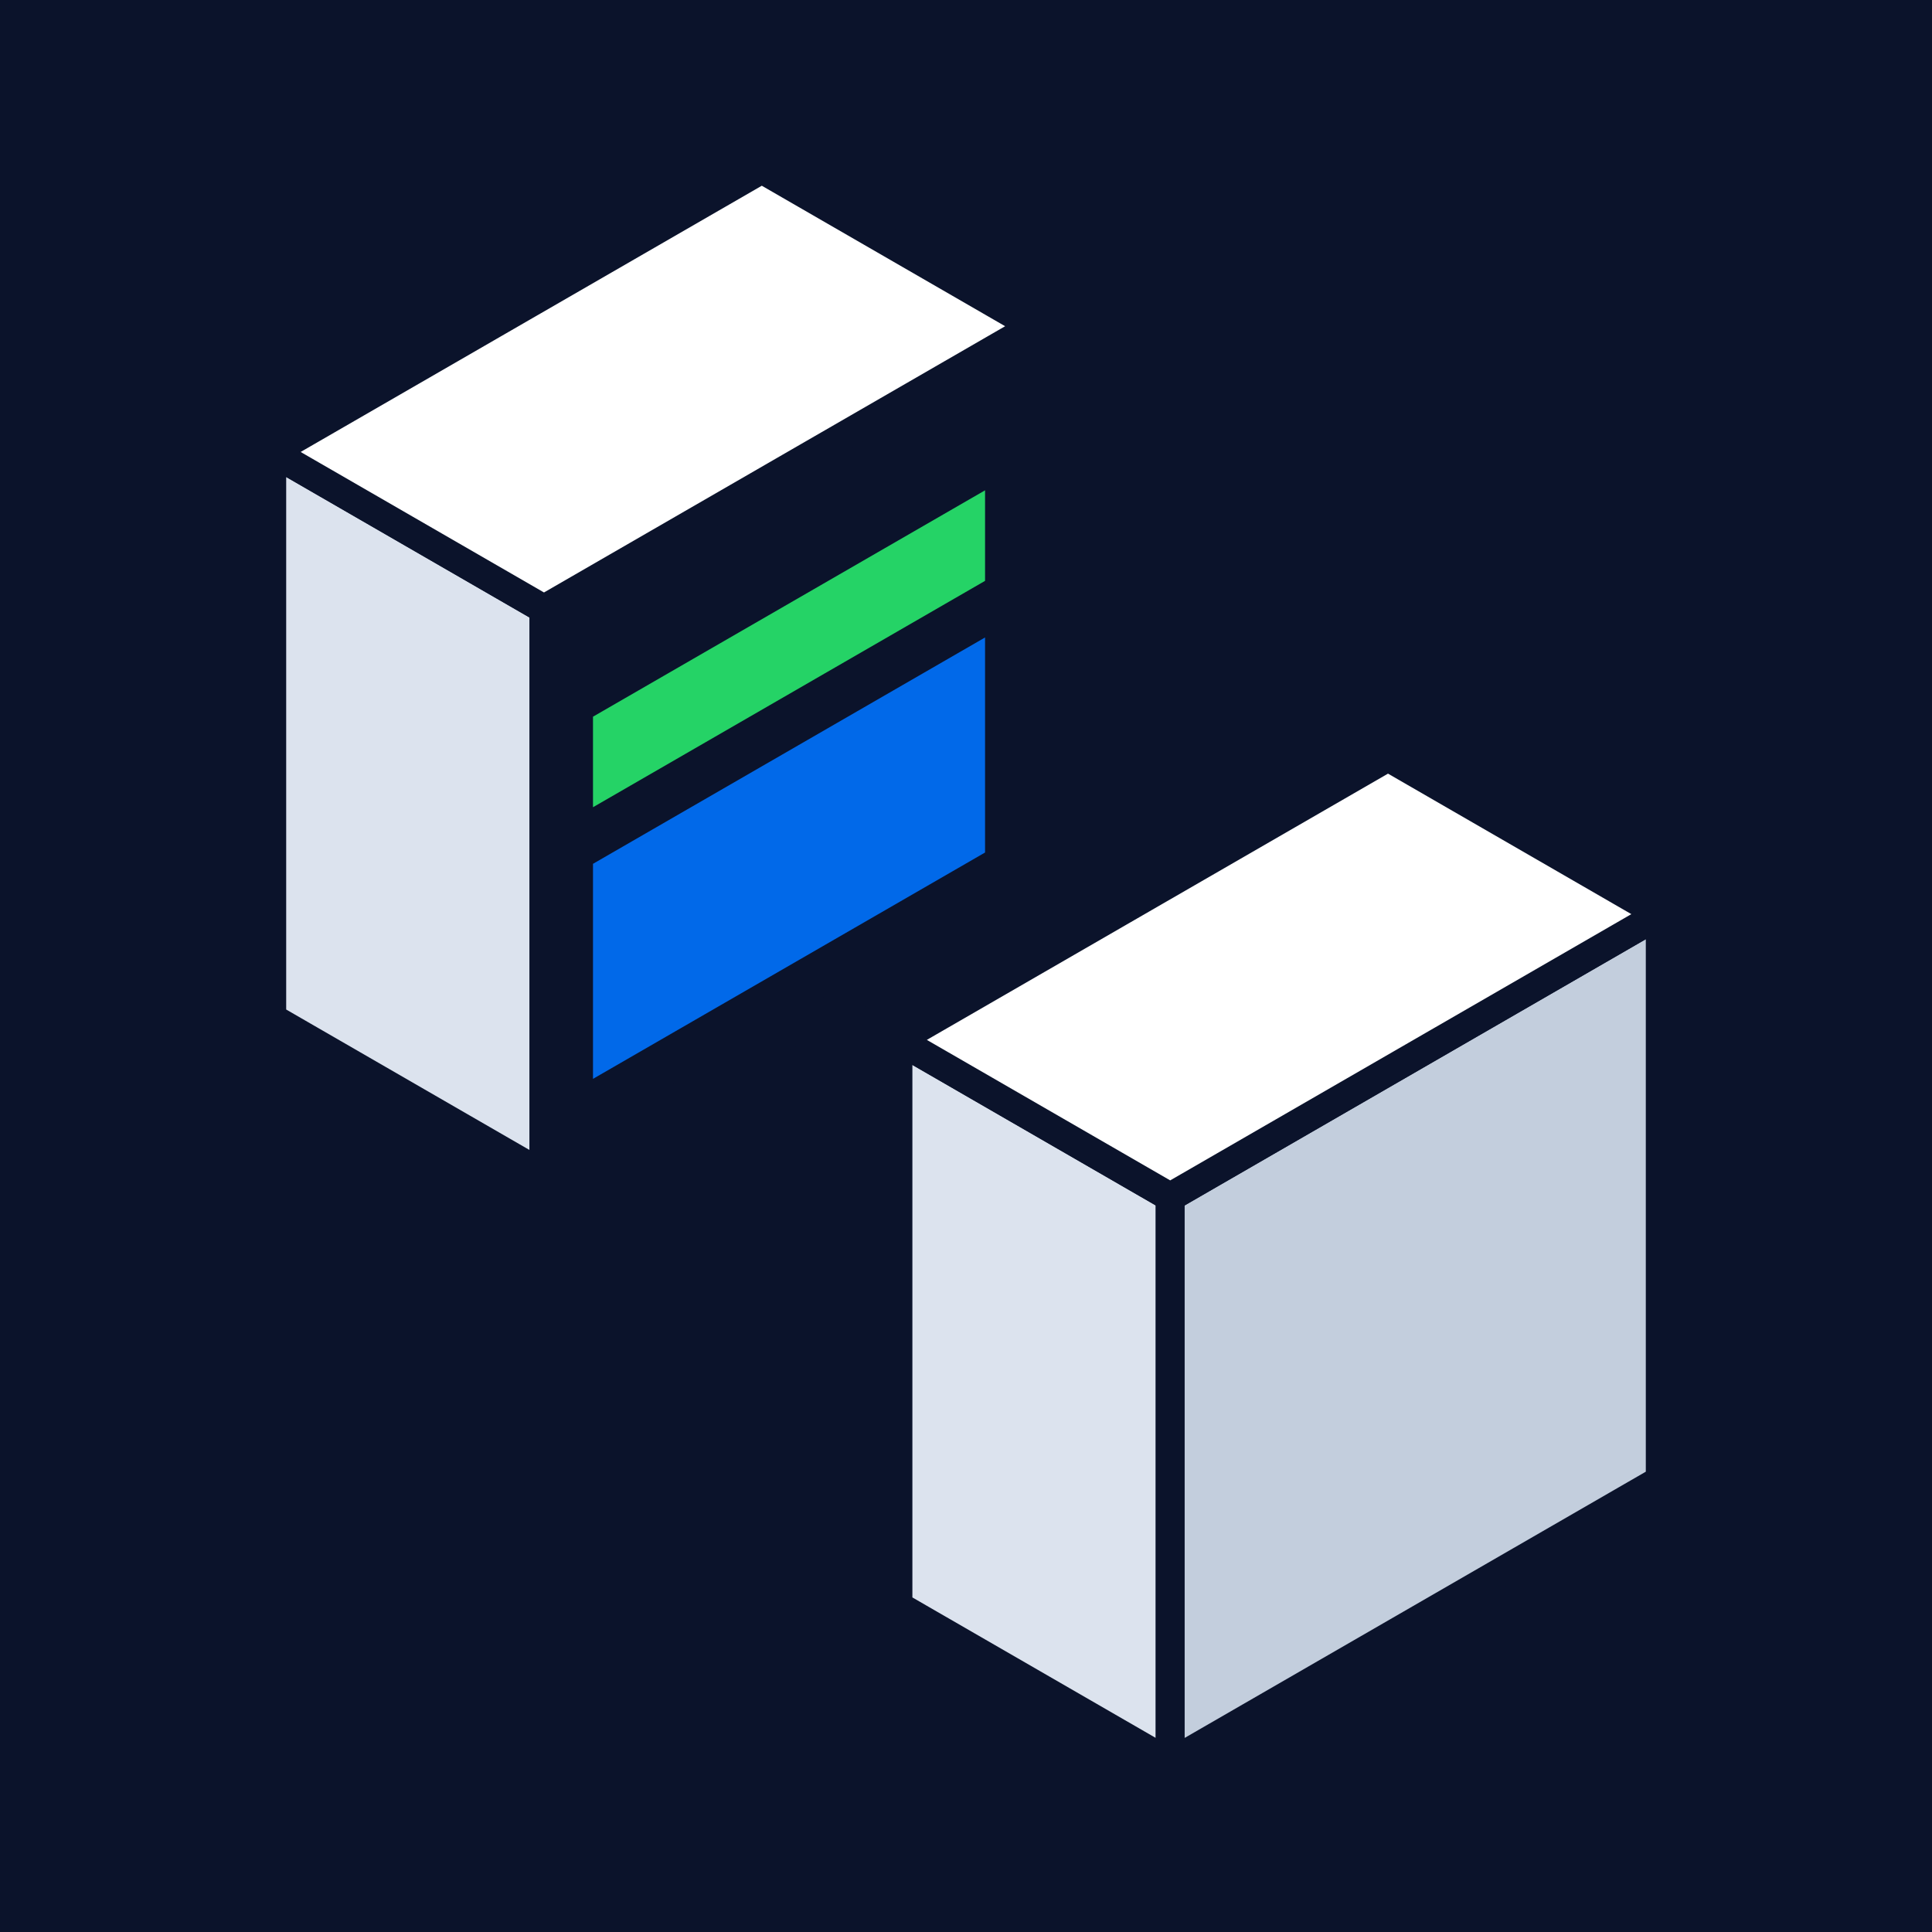
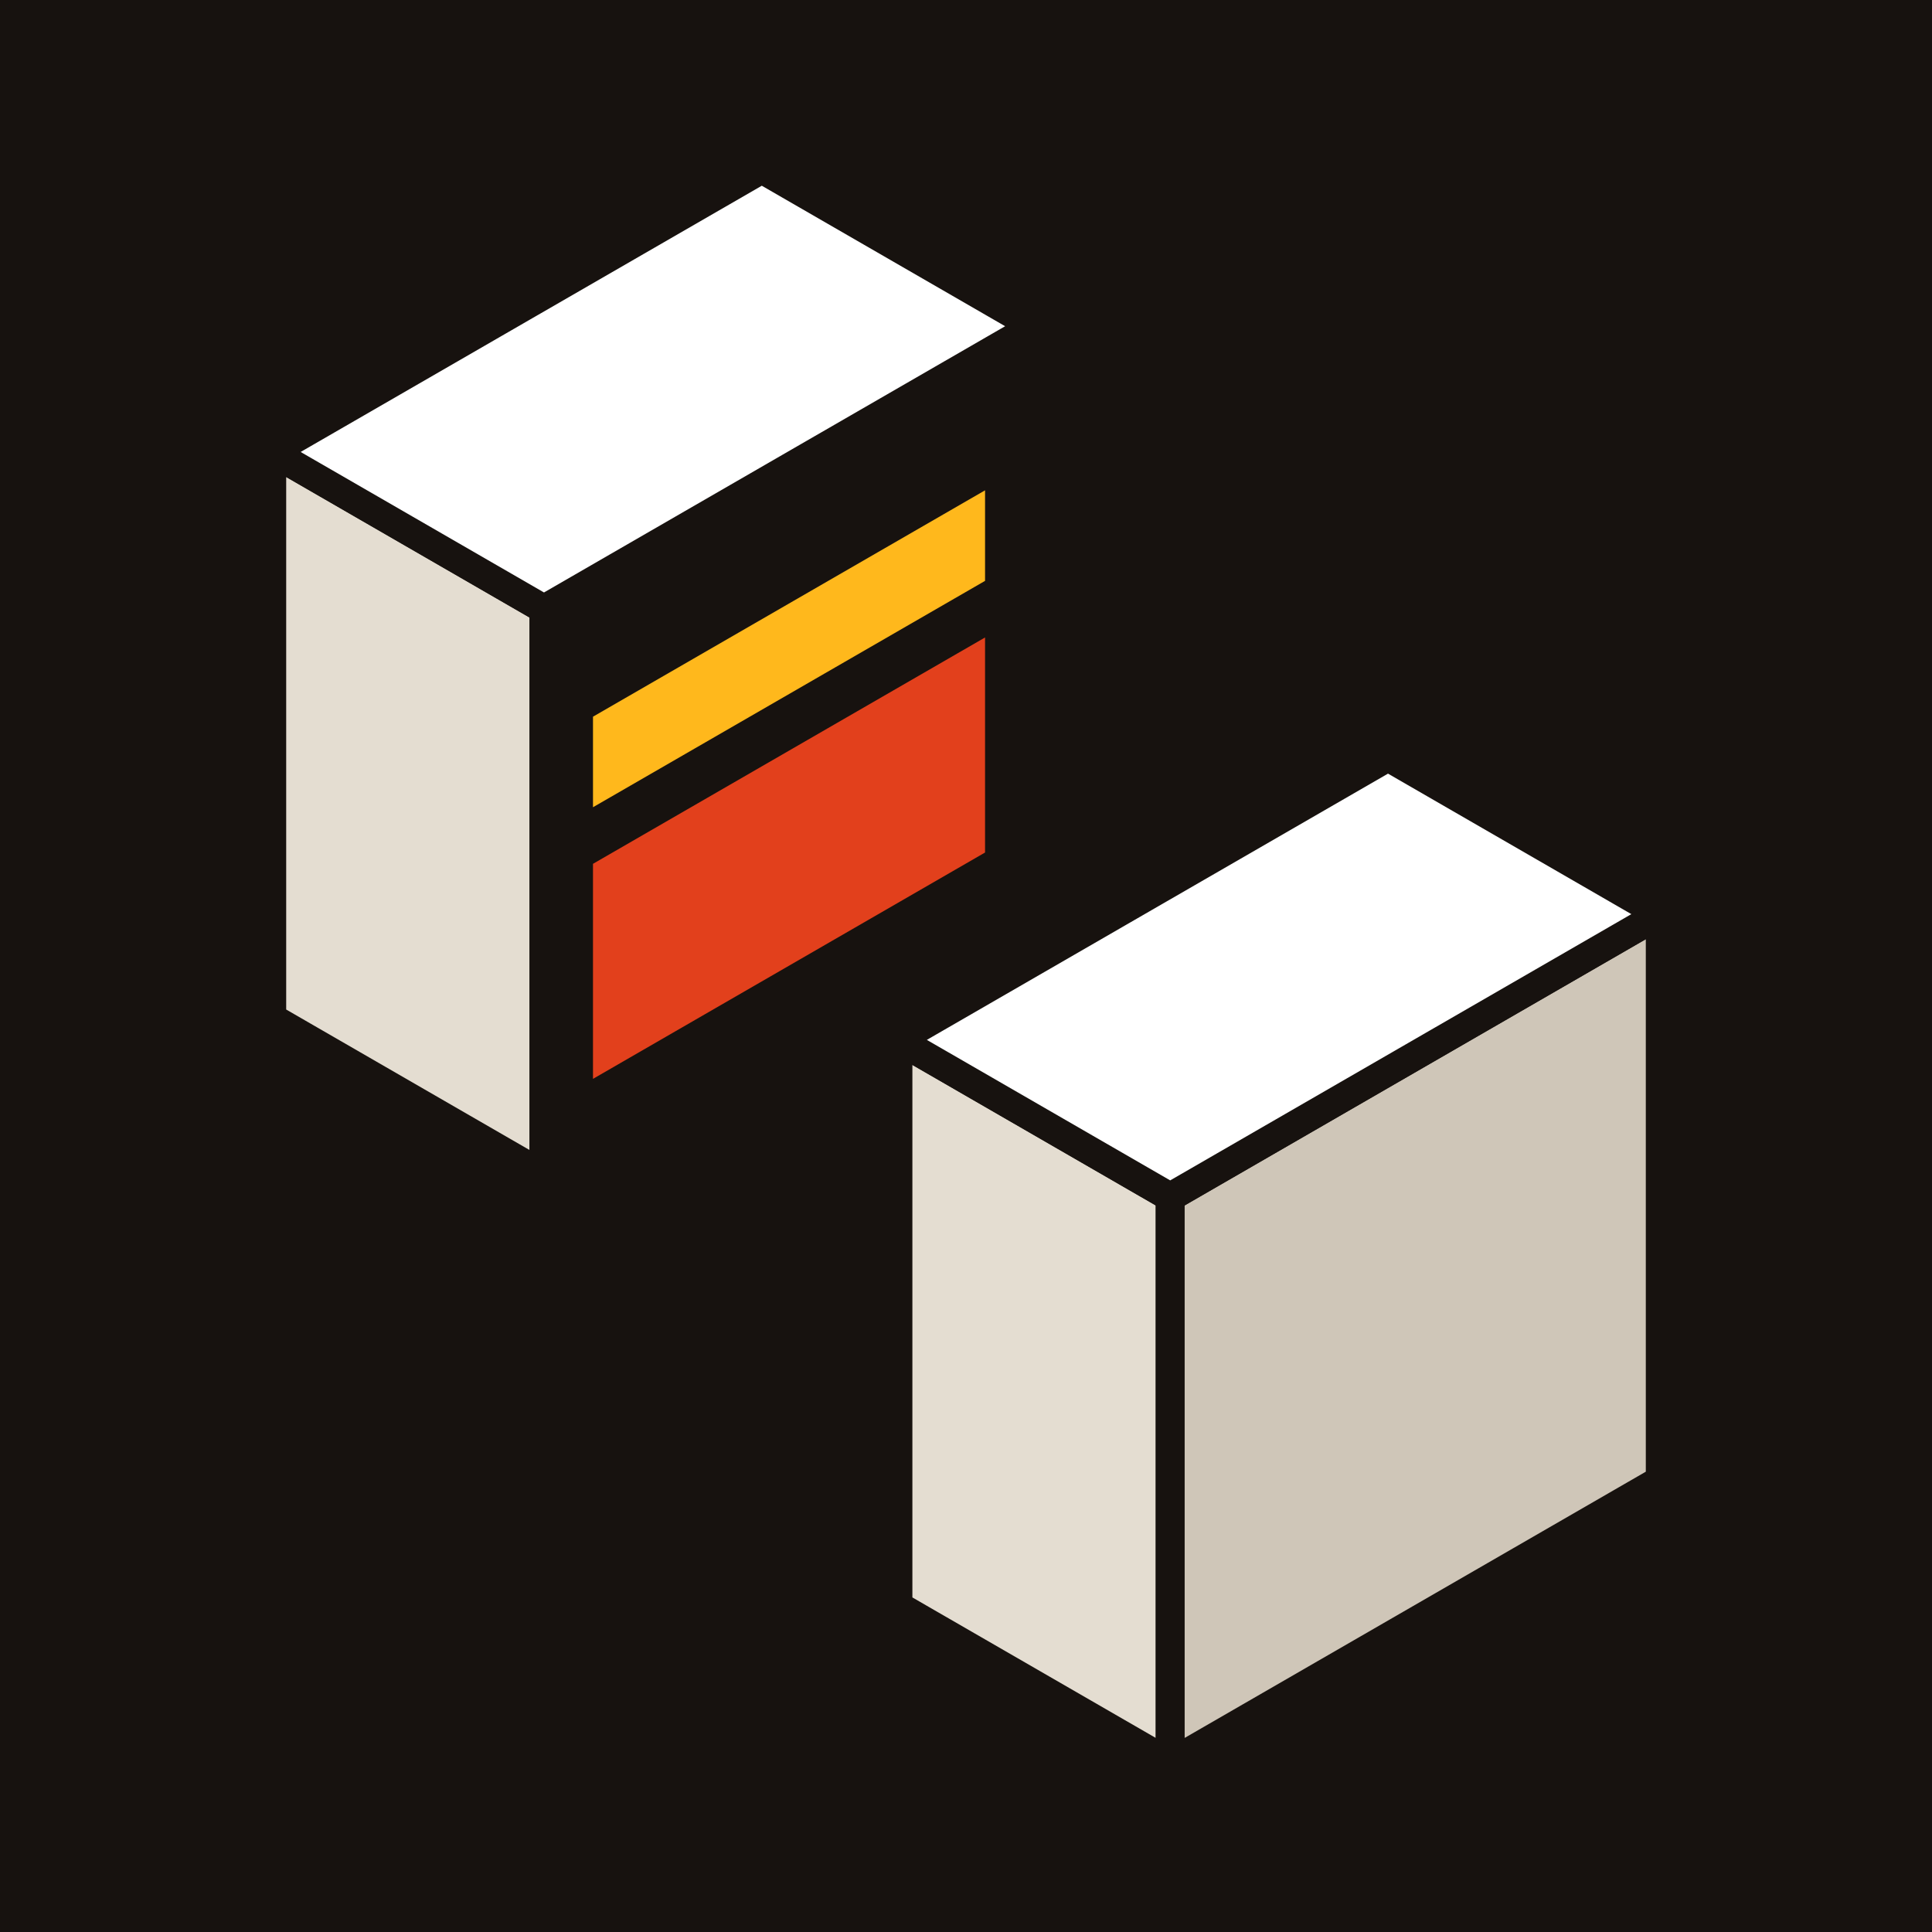
<svg xmlns="http://www.w3.org/2000/svg" viewBox="0 0 1024 1024" width="1024" height="1024">
-   <rect width="100%" height="100%" fill="#0B132B" />
-   <polygon points="144.02,239.55 288.33,322.87 288.33,622.81 144.02,539.49" fill="#DCE3EE" stroke="#0B132B" stroke-width="15.33" stroke-linejoin="round" />
-   <polygon points="548.08,172.9 288.33,322.87 288.33,622.81 548.08,472.84" fill="#0B132B" stroke="#0B132B" stroke-width="15.33" stroke-linejoin="round" />
-   <polygon points="522.1,337.87 314.3,457.84 314.3,571.82 522.1,451.85" fill="#0169E9" />
-   <polygon points="522.1,259.88 314.3,379.86 314.3,427.85 522.1,307.87" fill="#25D366" />
-   <polygon points="403.77,89.59 548.08,172.9 288.33,322.87 144.02,239.55" fill="#FFFFFF" stroke="#0B132B" stroke-width="15.33" stroke-linejoin="round" />
-   <polygon points="475.92,551.16 620.23,634.48 620.23,934.41 475.92,851.1" fill="#DCE3EE" stroke="#0B132B" stroke-width="15.33" stroke-linejoin="round" />
-   <polygon points="879.98,484.51 620.23,634.48 620.23,934.41 879.98,784.45" fill="#C3CEDD" stroke="#0B132B" stroke-width="15.33" stroke-linejoin="round" />
-   <polygon points="735.67,401.19 879.98,484.51 620.23,634.48 475.92,551.16" fill="#FFFFFF" stroke="#0B132B" stroke-width="15.33" stroke-linejoin="round" />
+   <rect width="100%" height="100%" fill="#17120F" />
+   <polygon points="144.02,239.55 288.33,322.87 288.33,622.81 144.02,539.49" fill="#E4DDD1" stroke="#17120F" stroke-width="15.33" stroke-linejoin="round" />
+   <polygon points="548.08,172.9 288.33,322.87 288.33,622.81 548.08,472.84" fill="#17120F" stroke="#17120F" stroke-width="15.33" stroke-linejoin="round" />
+   <polygon points="522.1,337.87 314.3,457.84 314.3,571.82 522.1,451.85" fill="#E2401C" />
+   <polygon points="522.1,259.88 314.3,379.86 314.3,427.85 522.1,307.87" fill="#FFB81C" />
+   <polygon points="403.77,89.59 548.08,172.9 288.33,322.87 144.02,239.55" fill="#FFFFFF" stroke="#17120F" stroke-width="15.33" stroke-linejoin="round" />
+   <polygon points="475.92,551.16 620.23,634.48 620.23,934.41 475.92,851.1" fill="#E4DDD1" stroke="#17120F" stroke-width="15.33" stroke-linejoin="round" />
+   <polygon points="879.98,484.51 620.23,634.48 620.23,934.41 879.98,784.45" fill="#CFC6B8" stroke="#17120F" stroke-width="15.33" stroke-linejoin="round" />
+   <polygon points="735.67,401.19 879.98,484.51 620.23,634.48 475.92,551.16" fill="#FFFFFF" stroke="#17120F" stroke-width="15.33" stroke-linejoin="round" />
</svg>
